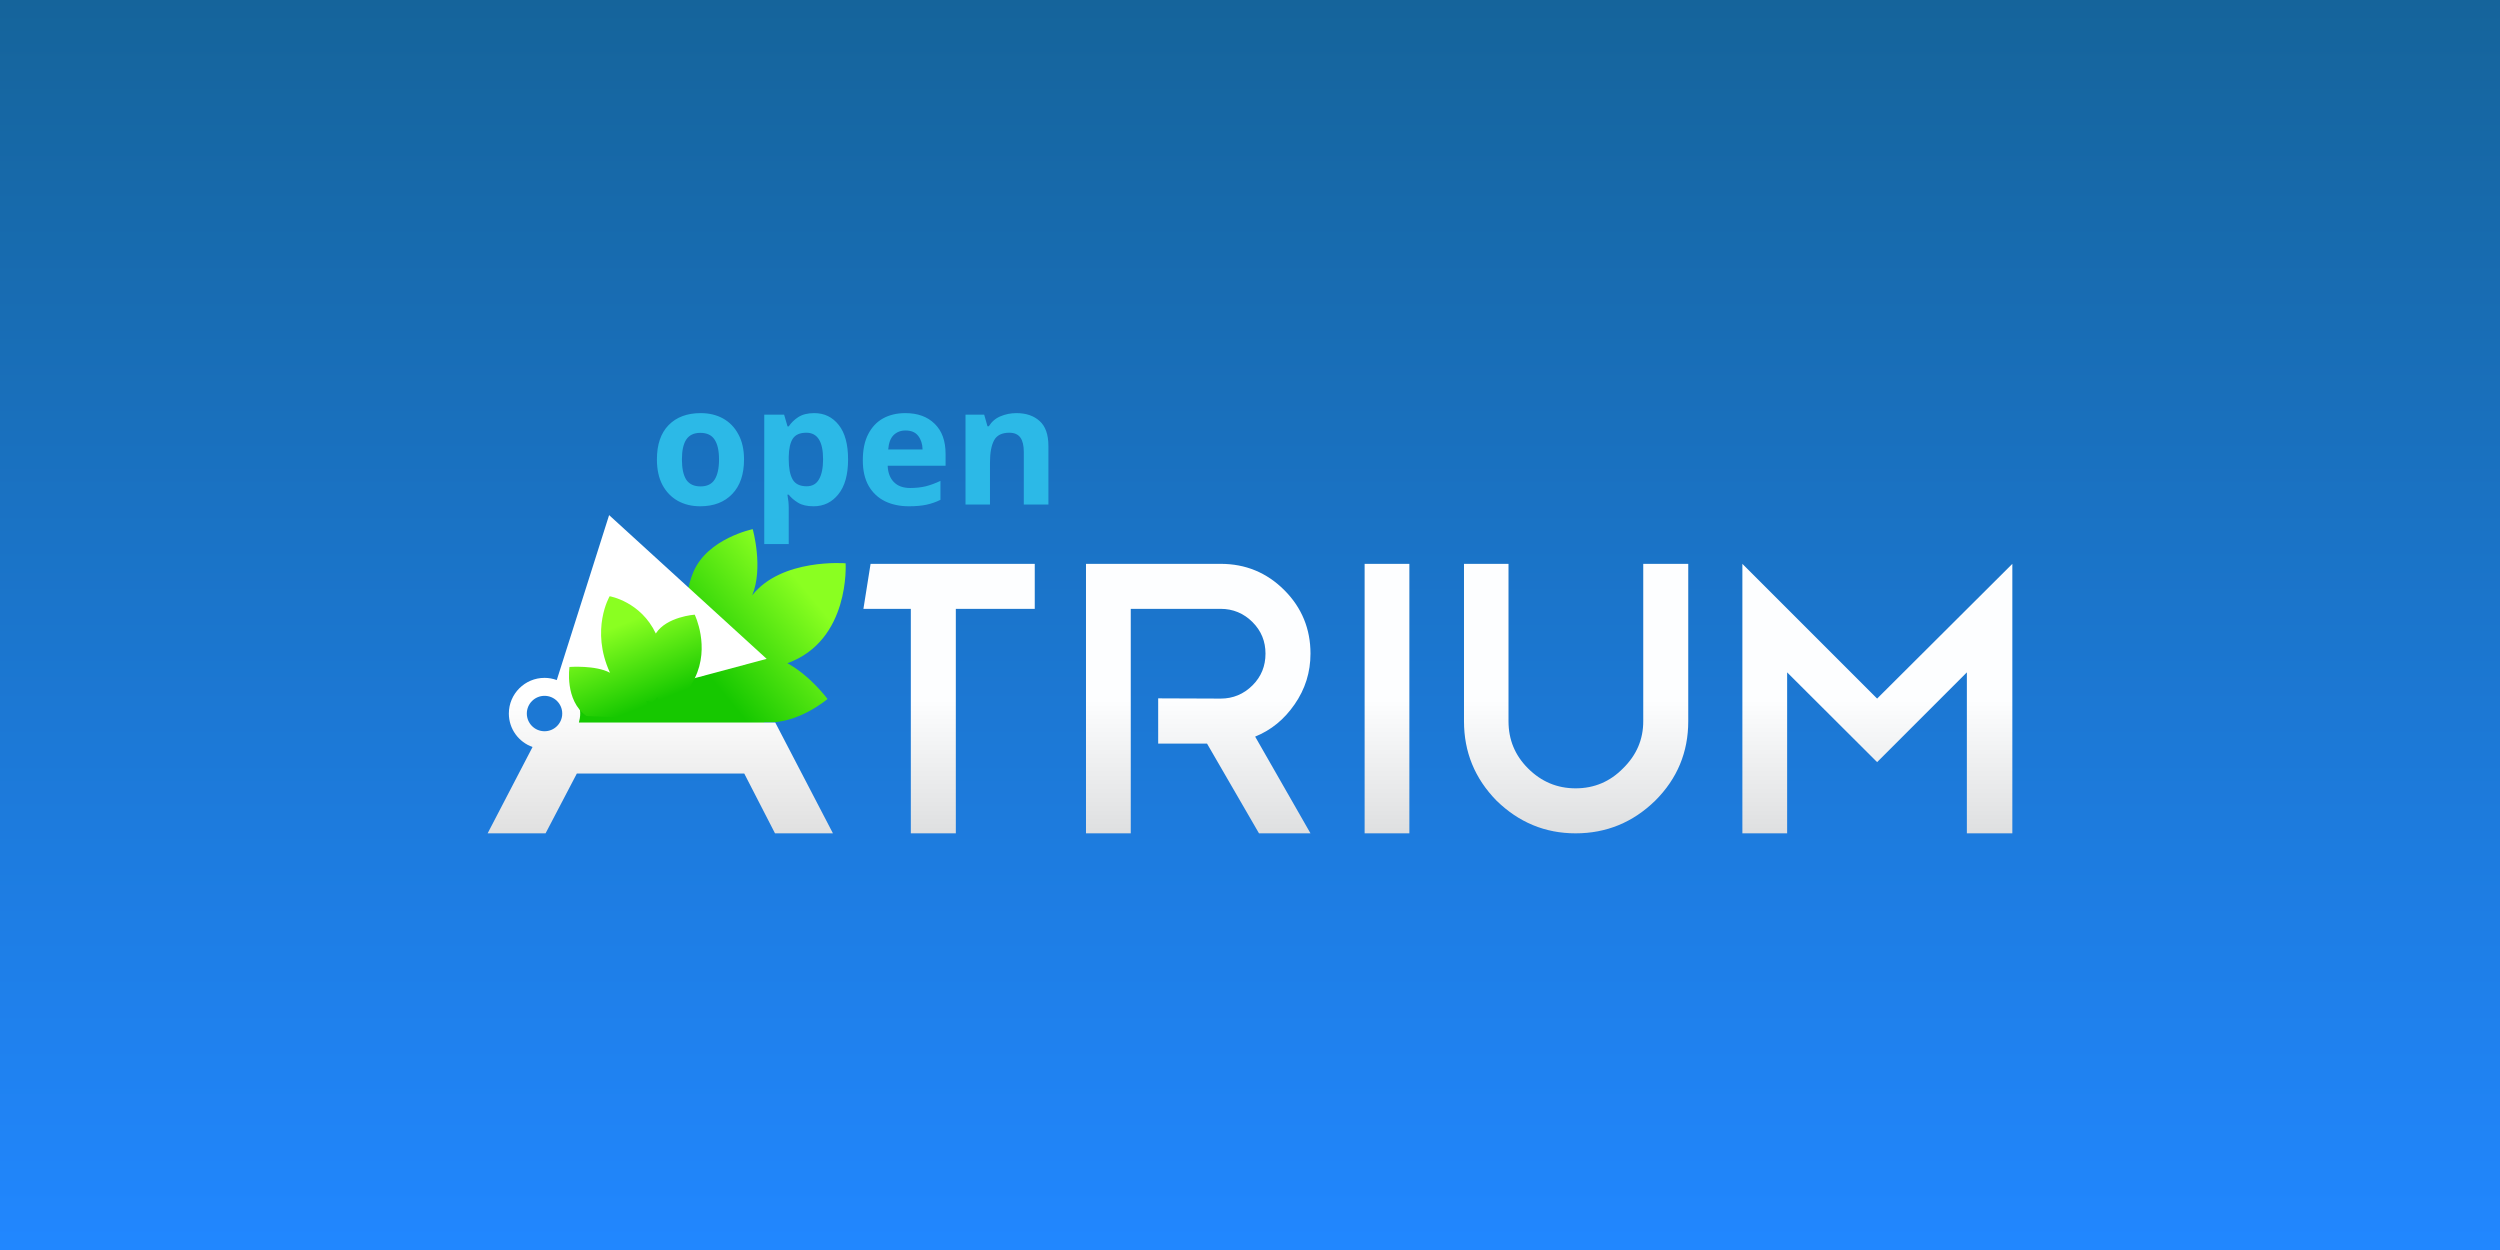
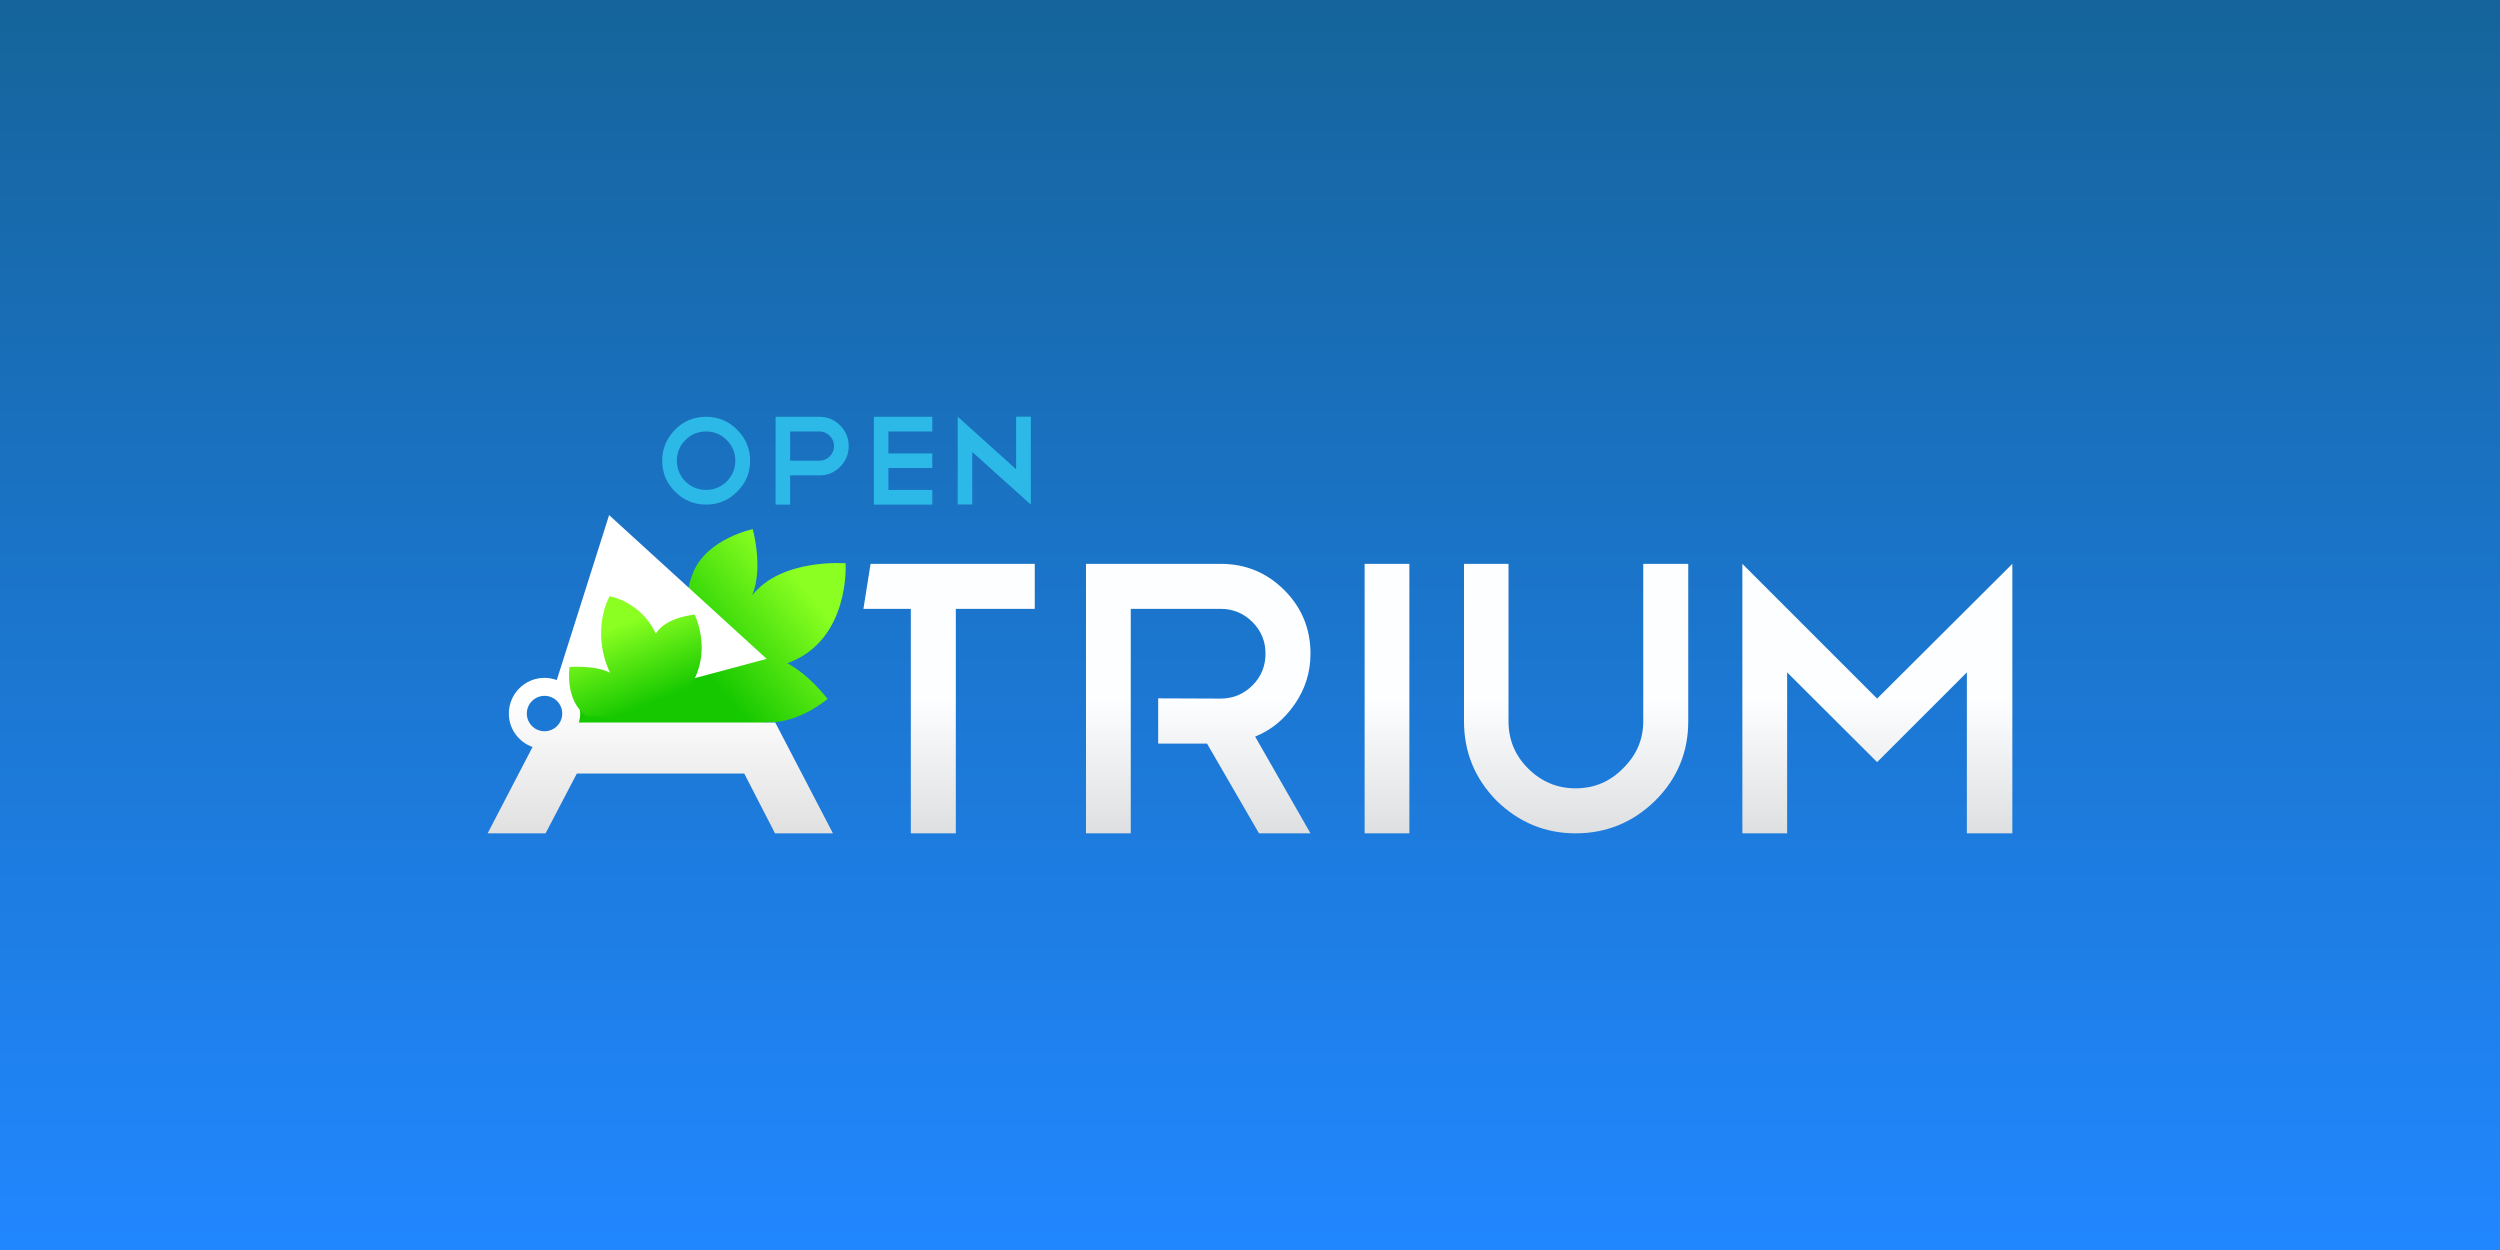
<svg xmlns="http://www.w3.org/2000/svg" xmlns:xlink="http://www.w3.org/1999/xlink" width="600" height="300" id="svg10564" version="1.0">
  <defs id="defs10566">
    <linearGradient y2="220.149" x2="300.55" y1="202.649" x1="300.55" gradientTransform="matrix(0.9142857,0,0,0.9142857,-24.78884,22.72085)" gradientUnits="userSpaceOnUse" id="linearGradient3782" xlink:href="#linearGradient3945" />
    <linearGradient y2="597.531" x2="413.353" y1="588.209" x1="409.625" gradientTransform="translate(-328.7571,-387.3627)" gradientUnits="userSpaceOnUse" id="linearGradient3780" xlink:href="#linearGradient3318" />
    <linearGradient y2="675.136" x2="440.432" y1="659.136" x1="440.432" gradientUnits="userSpaceOnUse" id="linearGradient3776" xlink:href="#linearGradient3945" />
    <linearGradient y2="675.136" x2="440.432" y1="659.136" x1="440.432" gradientUnits="userSpaceOnUse" id="linearGradient3774" xlink:href="#linearGradient3945" />
    <linearGradient y2="675.136" x2="440.432" y1="659.136" x1="440.432" gradientUnits="userSpaceOnUse" id="linearGradient3772" xlink:href="#linearGradient3945" gradientTransform="matrix(2.021124,0,0,2.021124,-691.2233,-1164.259)" />
    <linearGradient id="linearGradient3945">
      <stop id="stop3947" offset="0" style="stop-color:#ffffff;stop-opacity:1;" />
      <stop id="stop3949" offset="1" style="stop-color:#e0e0e0;stop-opacity:1" />
    </linearGradient>
    <linearGradient xlink:href="#linearGradient3945" id="linearGradient15834" gradientUnits="userSpaceOnUse" x1="440.432" y1="659.136" x2="440.432" y2="675.136" />
    <linearGradient id="linearGradient3318">
      <stop id="stop3320" offset="0" style="stop-color:#8aff21;stop-opacity:1" />
      <stop id="stop3322" offset="1" style="stop-color:#16c800;stop-opacity:1" />
    </linearGradient>
    <linearGradient y2="597.035" x2="426.094" y1="587.689" x1="437.35" gradientTransform="matrix(1.05264,0,0,1.05264,-352.0142,-422.3257)" gradientUnits="userSpaceOnUse" id="linearGradient3770" xlink:href="#linearGradient3318" />
    <linearGradient id="linearGradient3477">
      <stop id="stop3479" offset="0" style="stop-color:#15649b;stop-opacity:1" />
      <stop id="stop3481" offset="1" style="stop-color:#2187ff;stop-opacity:1" />
    </linearGradient>
    <linearGradient xlink:href="#linearGradient3477" id="linearGradient10609" gradientUnits="userSpaceOnUse" gradientTransform="matrix(0.75,0,0,1.875,-600,-2.0715553e-5)" x1="400" y1="0" x2="400" y2="-160" />
    <linearGradient xlink:href="#linearGradient3945" id="linearGradient10615" gradientUnits="userSpaceOnUse" gradientTransform="matrix(2.021124,0,0,2.021124,-691.2234,-1164.259)" x1="440.432" y1="659.136" x2="440.432" y2="675.136" />
    <linearGradient xlink:href="#linearGradient3945" id="linearGradient10618" gradientUnits="userSpaceOnUse" gradientTransform="matrix(2.021125,0,0,2.021125,-691.2234,-1164.259)" x1="440.432" y1="659.136" x2="440.432" y2="675.136" />
  </defs>
  <g id="layer1">
    <rect style="opacity:1;fill:url(#linearGradient10609);fill-opacity:1;fill-rule:nonzero;stroke:none;stroke-width:1;stroke-linecap:butt;stroke-linejoin:miter;marker:none;marker-start:none;marker-mid:none;marker-end:none;stroke-miterlimit:0;stroke-dasharray:none;stroke-dashoffset:0;stroke-opacity:1;visibility:visible;display:inline;overflow:visible;enable-background:accumulate" id="rect3475" width="600" height="300" x="-600" y="-300" transform="scale(-1,-1)" />
    <g style="display:inline;enable-background:new" transform="matrix(2.5,0,0,2.5,-1342.631,-71.78261)" id="g3708">
      <g style="display:inline" id="g3515" transform="matrix(0.8084497,0,0,0.8084497,527.7003,-72.2695)">
        <path style="fill:url(#linearGradient3770);fill-opacity:1;fill-rule:nonzero;stroke:none;stroke-width:1;stroke-linecap:butt;stroke-linejoin:miter;marker:none;marker-start:none;marker-mid:none;marker-end:none;stroke-miterlimit:0;stroke-dasharray:none;stroke-dashoffset:0;stroke-opacity:1;visibility:visible;display:inline;overflow:visible;enable-background:accumulate" d="M 100.95,187.745 C 100.95,187.745 95.607,188.839 93.911,192.811 C 93.131,194.637 93.086,196.233 93.253,197.449 L 79.568,207.153 L 79.568,211.364 L 102.332,211.364 L 102.332,210.673 C 106.259,210.988 109.832,207.91 109.832,207.91 C 109.832,207.91 107.785,205.14 105.062,203.666 C 112.555,200.959 111.981,191.799 111.981,191.799 C 111.981,191.799 104.375,191.169 100.884,195.607 C 102.248,192.345 100.95,187.745 100.95,187.745 z" id="path3463" />
        <g id="g3465" style="fill:url(#linearGradient15834);fill-opacity:1" transform="translate(-330.4317,-451.1363)">
          <path style="font-size:76.803px;font-style:italic;font-variant:normal;font-weight:normal;font-stretch:normal;text-align:start;line-height:100%;writing-mode:lr-tb;text-anchor:start;fill:url(#linearGradient10618);fill-opacity:1;fill-rule:nonzero;stroke:none;stroke-width:3.118;stroke-linecap:butt;stroke-linejoin:miter;marker:none;marker-start:none;marker-mid:none;marker-end:none;stroke-miterlimit:0;stroke-dashoffset:0;stroke-opacity:0.225;visibility:visible;display:inline;overflow:visible;enable-background:accumulate;font-family:Parisine;-inkscape-font-specification:Parisine Italic" d="M 146.188 123.625 L 133.625 163.219 C 132.702 162.878 131.728 162.688 130.688 162.688 C 125.962 162.688 122.125 166.525 122.125 171.25 C 122.125 174.97 124.496 178.101 127.812 179.281 L 117.031 200 L 130.938 200 L 138.438 185.656 L 178.625 185.656 L 186 200 L 199.906 200 L 186.062 173.406 L 138.938 173.406 C 139.119 172.713 139.25 172 139.25 171.25 C 139.25 170.878 139.202 170.516 139.156 170.156 L 184 158.125 L 146.188 123.625 z M 130.688 167 C 133.033 167 134.938 168.905 134.938 171.25 C 134.938 173.595 133.033 175.5 130.688 175.5 C 128.342 175.5 126.438 173.595 126.438 171.25 C 126.438 168.905 128.342 167 130.688 167 z " transform="matrix(0.4947742,0,0,0.4947742,341.9994,576.0452)" id="path3467" />
        </g>
        <path style="fill:url(#linearGradient3780);fill-opacity:1;fill-rule:nonzero;stroke:none;stroke-width:1;stroke-linecap:butt;stroke-linejoin:miter;marker:none;marker-start:none;marker-mid:none;marker-end:none;stroke-miterlimit:0;stroke-dasharray:none;stroke-dashoffset:0;stroke-opacity:1;visibility:visible;display:inline;overflow:visible;enable-background:accumulate" d="M 83.963,195.709 C 83.963,195.709 81.638,199.645 84.002,204.798 C 82.306,203.874 79.191,204.107 79.191,204.107 C 79.191,204.107 78.587,208.076 81.209,209.936 C 81.209,209.936 88.399,210.231 88.399,210.231 C 88.364,210.255 88.662,209.469 88.305,208.106 C 88.784,208.258 89.118,208.294 89.118,208.294 C 89.088,208.296 89.319,208.093 89.618,207.669 C 90.268,208.701 90.962,209.2 90.962,209.2 C 90.89,209.165 92.234,209.176 94.075,205.432 C 95.917,201.688 94.062,197.897 94.062,197.897 C 94.062,197.897 90.724,198.127 89.442,200.135 C 87.653,196.335 83.963,195.709 83.963,195.709 z" id="path3475" />
        <path id="path3477" d="M 114.945,191.864 L 114.095,197.207 L 119.725,197.207 L 119.725,223.864 L 125.068,223.864 L 125.068,197.207 L 134.44,197.207 L 134.44,191.864 L 114.945,191.864 z M 140.525,191.864 L 140.525,223.864 L 145.84,223.864 L 145.84,197.207 L 156.525,197.207 C 157.97,197.207 159.252,197.733 160.297,198.778 C 161.342,199.823 161.84,201.076 161.84,202.521 C 161.84,203.996 161.342,205.247 160.297,206.292 C 159.252,207.337 157.97,207.864 156.525,207.864 L 149.097,207.835 L 149.097,213.207 L 154.897,213.207 L 161.068,223.864 L 167.183,223.864 L 160.611,212.378 C 162.517,211.61 164.067,210.332 165.297,208.549 C 166.557,206.736 167.183,204.734 167.183,202.521 C 167.183,199.601 166.159,197.068 164.068,194.978 C 161.978,192.888 159.446,191.864 156.525,191.864 L 140.525,191.864 z M 173.611,191.864 L 173.611,223.864 L 178.925,223.864 L 178.925,191.864 L 173.611,191.864 z M 185.411,191.864 L 185.411,210.549 C 185.411,214.207 186.686,217.334 189.268,219.978 C 191.912,222.56 195.041,223.864 198.668,223.864 C 202.326,223.864 205.482,222.56 208.125,219.978 C 210.738,217.365 212.04,214.238 212.04,210.549 L 212.04,191.864 L 206.697,191.864 L 206.697,210.549 C 206.697,212.732 205.895,214.582 204.297,216.149 C 202.76,217.717 200.882,218.521 198.668,218.521 C 196.455,218.521 194.579,217.717 193.011,216.149 C 191.474,214.612 190.697,212.763 190.697,210.549 L 190.697,191.864 L 185.411,191.864 z M 218.468,191.864 L 218.468,223.864 L 223.783,223.864 L 223.783,204.749 L 234.468,215.407 L 245.125,204.749 L 245.125,223.864 L 250.525,223.864 L 250.525,191.864 L 234.468,207.864 L 218.468,191.864 z" style="font-size:74.928px;font-style:normal;font-variant:normal;font-weight:normal;font-stretch:normal;text-align:start;line-height:100%;writing-mode:lr-tb;text-anchor:start;opacity:0.99;fill:url(#linearGradient3782);fill-opacity:1;fill-rule:nonzero;stroke:none;stroke-width:1;stroke-linecap:butt;stroke-linejoin:miter;marker:none;marker-start:none;marker-mid:none;marker-end:none;stroke-miterlimit:0;stroke-dashoffset:0;stroke-opacity:0.225;visibility:visible;display:inline;overflow:visible;enable-background:accumulate;font-family:Museo Sans;-inkscape-font-specification:Museo Sans" />
-         <text id="text3479" y="184.826" x="88.7" style="font-size:19.528px;font-style:normal;font-variant:normal;font-weight:bold;font-stretch:normal;text-align:start;line-height:100%;writing-mode:lr-tb;text-anchor:start;fill:#2cb9e7;fill-opacity:1;fill-rule:nonzero;stroke:none;stroke-width:3.118;stroke-linecap:butt;stroke-linejoin:miter;marker:none;marker-start:none;marker-mid:none;marker-end:none;stroke-miterlimit:0;stroke-dasharray:none;stroke-dashoffset:0;stroke-opacity:0.225;visibility:visible;display:inline;overflow:visible;enable-background:accumulate;font-family:Telegrafico;-inkscape-font-specification:Telegrafico Bold" xml:space="preserve">
-           <tspan style="font-size:19.528px;font-style:normal;font-variant:normal;font-weight:bold;font-stretch:normal;text-align:start;line-height:100%;writing-mode:lr-tb;text-anchor:start;fill:#2cb9e7;fill-opacity:1;font-family:Telegrafico;-inkscape-font-specification:Telegrafico Bold" y="184.826" x="88.7" id="tspan3481">open</tspan>
-         </text>
+         <path style="font-size:19.528px;font-style:normal;font-variant:normal;font-weight:bold;font-stretch:normal;text-align:start;line-height:100%;writing-mode:lr-tb;text-anchor:start;fill:#2cb9e7;fill-opacity:1;fill-rule:nonzero;stroke:none;stroke-width:3.118;stroke-linecap:butt;stroke-linejoin:miter;stroke-miterlimit:0;stroke-dashoffset:0;stroke-opacity:0.225;marker:none;marker-start:none;marker-mid:none;marker-end:none;visibility:visible;display:inline;overflow:visible;enable-background:accumulate;font-family:Telegrafico;-inkscape-font-specification:Telegrafico Bold" d="M 95.414,174.401 C 96.856,174.401 98.083,174.912 99.094,175.933 C 100.126,176.955 100.641,178.182 100.641,179.614 C 100.641,181.066 100.126,182.292 99.094,183.294 C 98.083,184.315 96.856,184.826 95.414,184.826 C 93.972,184.826 92.745,184.315 91.734,183.294 C 90.712,182.282 90.202,181.056 90.202,179.614 C 90.202,178.182 90.712,176.955 91.734,175.933 C 92.735,174.912 93.962,174.401 95.414,174.401 M 95.414,176.144 C 94.463,176.144 93.642,176.484 92.951,177.165 C 92.28,177.846 91.944,178.662 91.944,179.614 C 91.944,180.565 92.28,181.386 92.951,182.077 C 93.642,182.748 94.463,183.084 95.414,183.084 C 96.365,183.084 97.182,182.748 97.863,182.077 C 98.543,181.386 98.884,180.565 98.884,179.614 C 98.884,178.662 98.543,177.846 97.863,177.165 C 97.182,176.484 96.365,176.144 95.414,176.144 M 105.393,176.144 L 105.393,179.614 L 108.877,179.614 C 109.348,179.614 109.754,179.443 110.094,179.103 C 110.435,178.762 110.605,178.357 110.605,177.886 C 110.605,177.406 110.435,176.995 110.094,176.655 C 109.754,176.314 109.348,176.144 108.877,176.144 L 105.393,176.144 M 105.393,181.356 L 105.393,184.826 L 103.665,184.826 L 103.665,174.401 L 108.877,174.401 C 109.829,174.401 110.645,174.742 111.326,175.423 C 112.007,176.104 112.347,176.925 112.347,177.886 C 112.347,178.838 112.007,179.659 111.326,180.35 C 110.645,181.021 109.829,181.356 108.877,181.356 L 105.393,181.356 M 122.276,174.401 L 122.276,176.144 L 117.063,176.144 L 117.063,178.757 L 122.276,178.757 L 122.276,180.485 L 117.063,180.485 L 117.063,183.084 L 122.276,183.084 L 122.276,184.826 L 115.336,184.826 L 115.336,174.401 L 122.276,174.401 M 125.29,174.386 L 132.23,180.635 L 132.23,174.386 L 133.973,174.386 L 133.973,184.811 L 133.973,184.796 L 133.973,184.826 L 127.018,178.577 L 127.018,184.811 L 125.29,184.811 L 125.29,174.386" id="text3479" />
      </g>
    </g>
  </g>
</svg>
